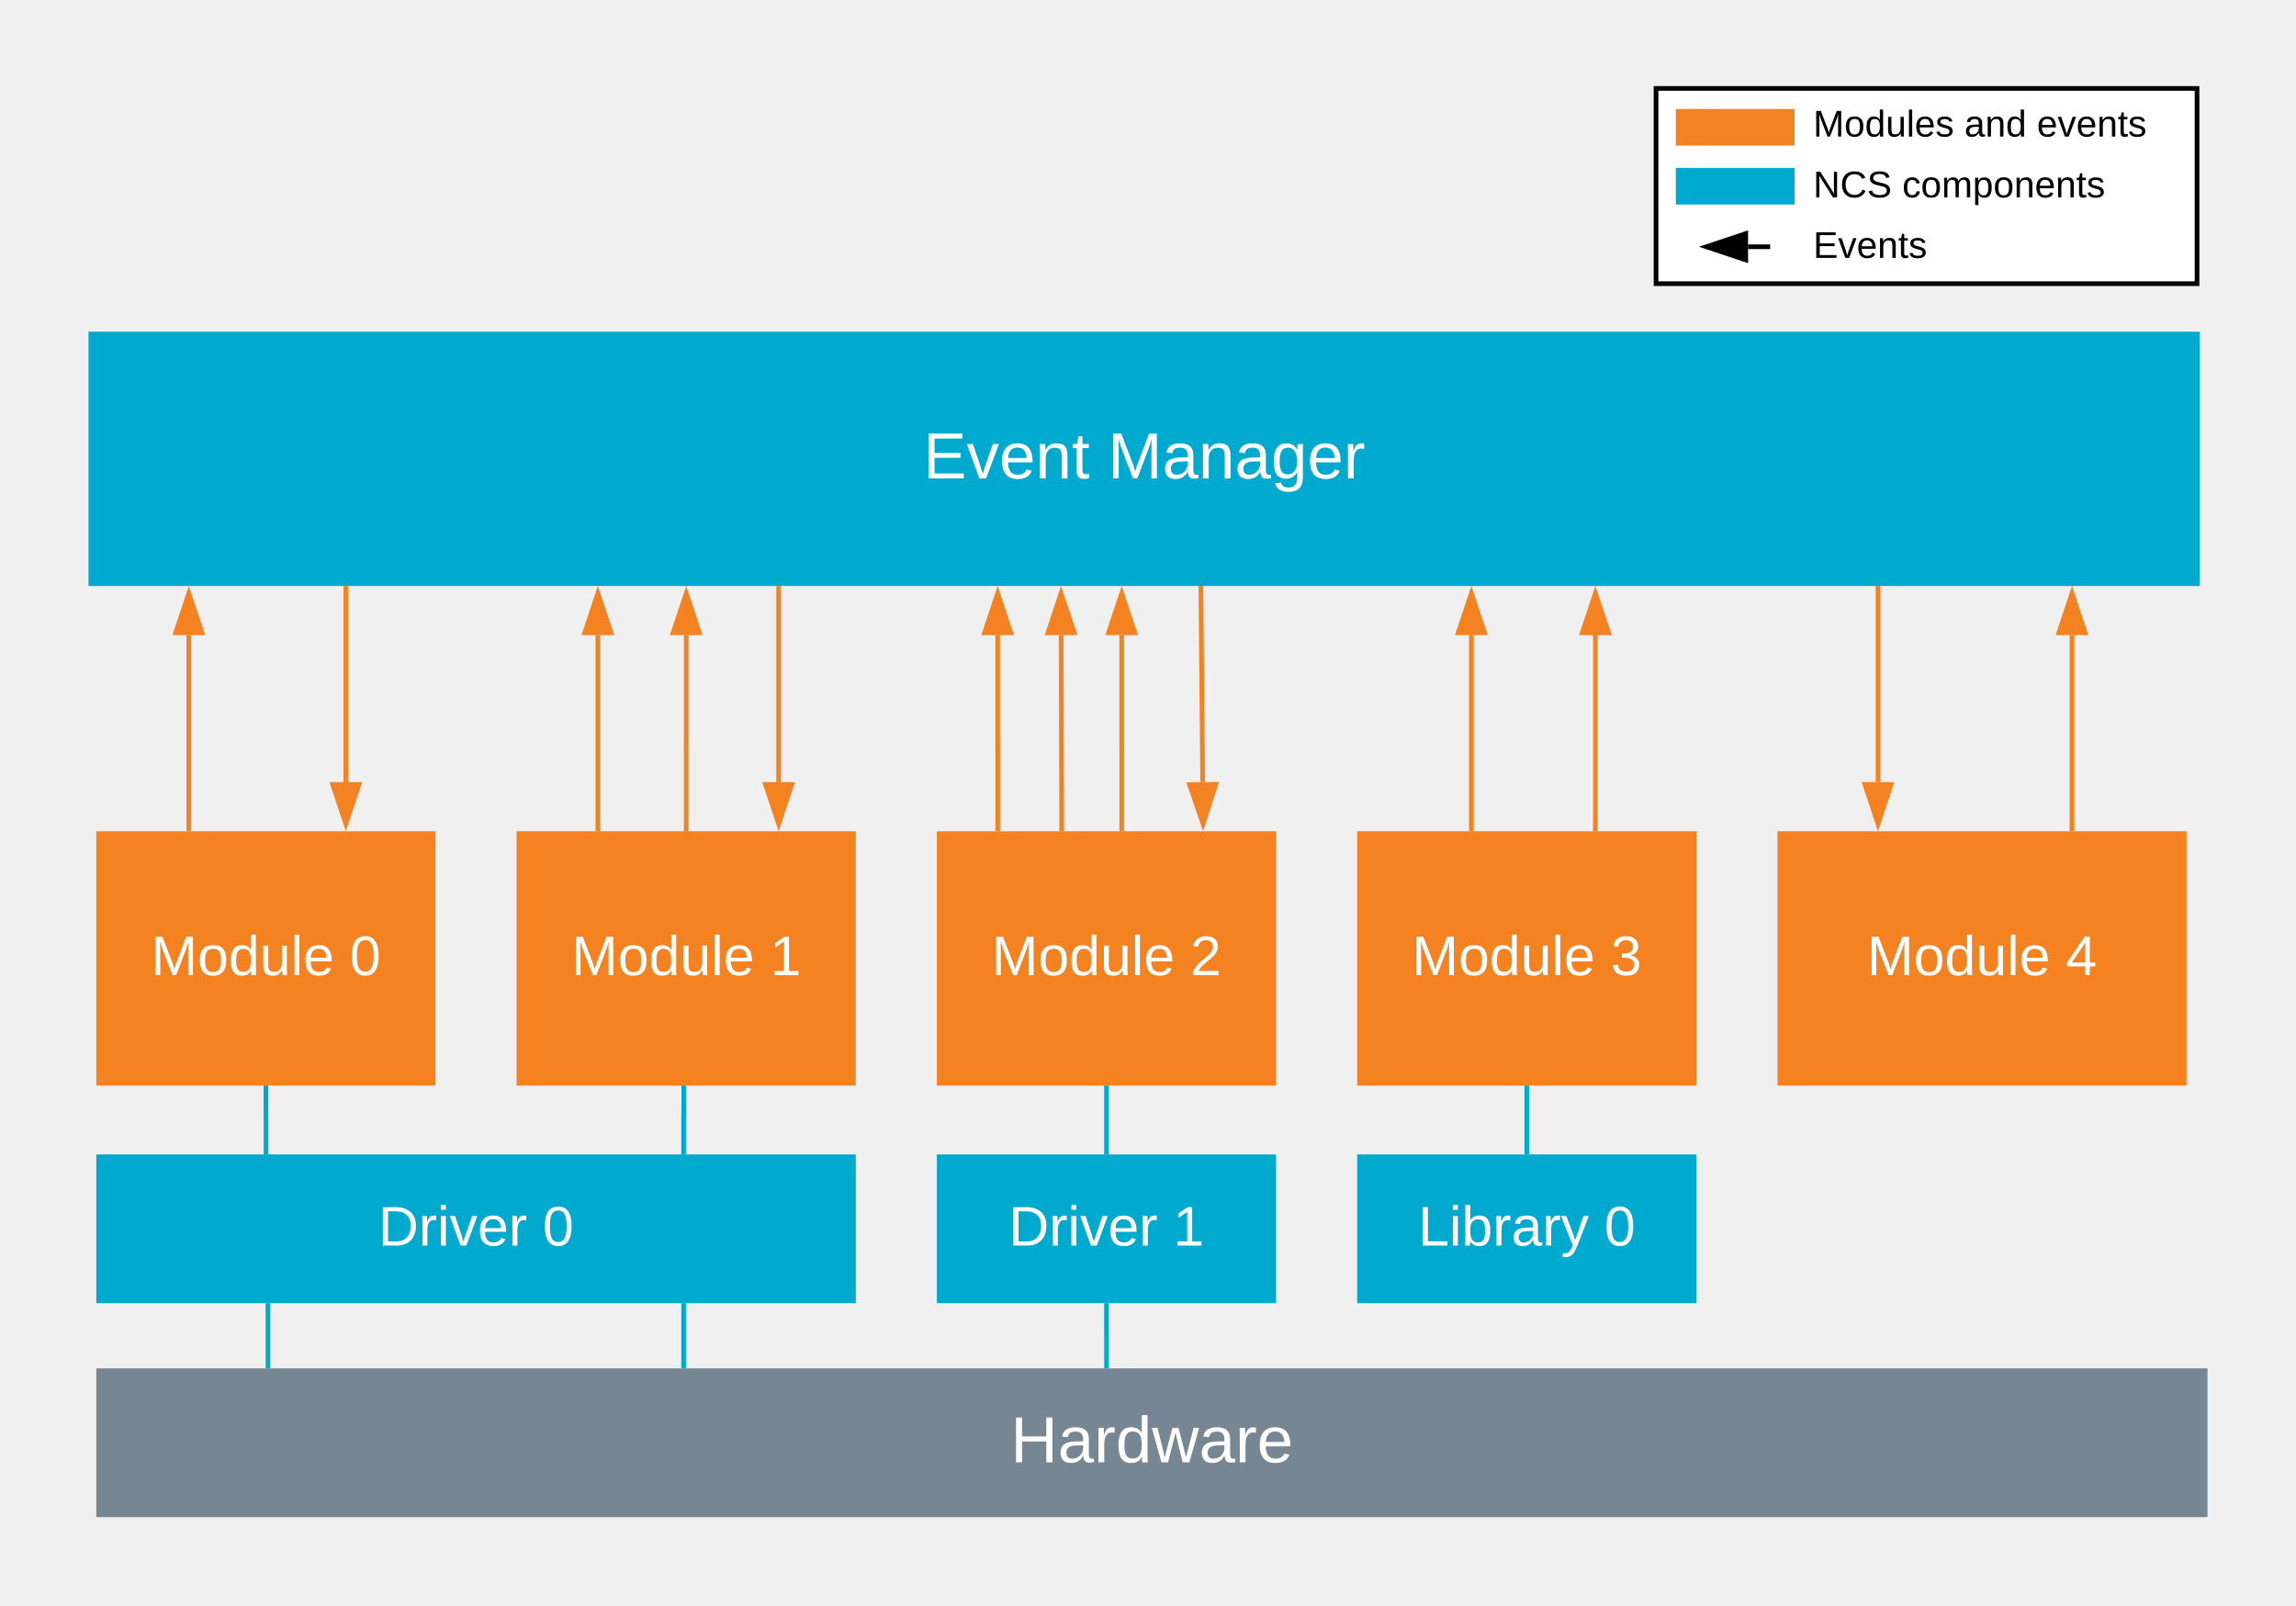
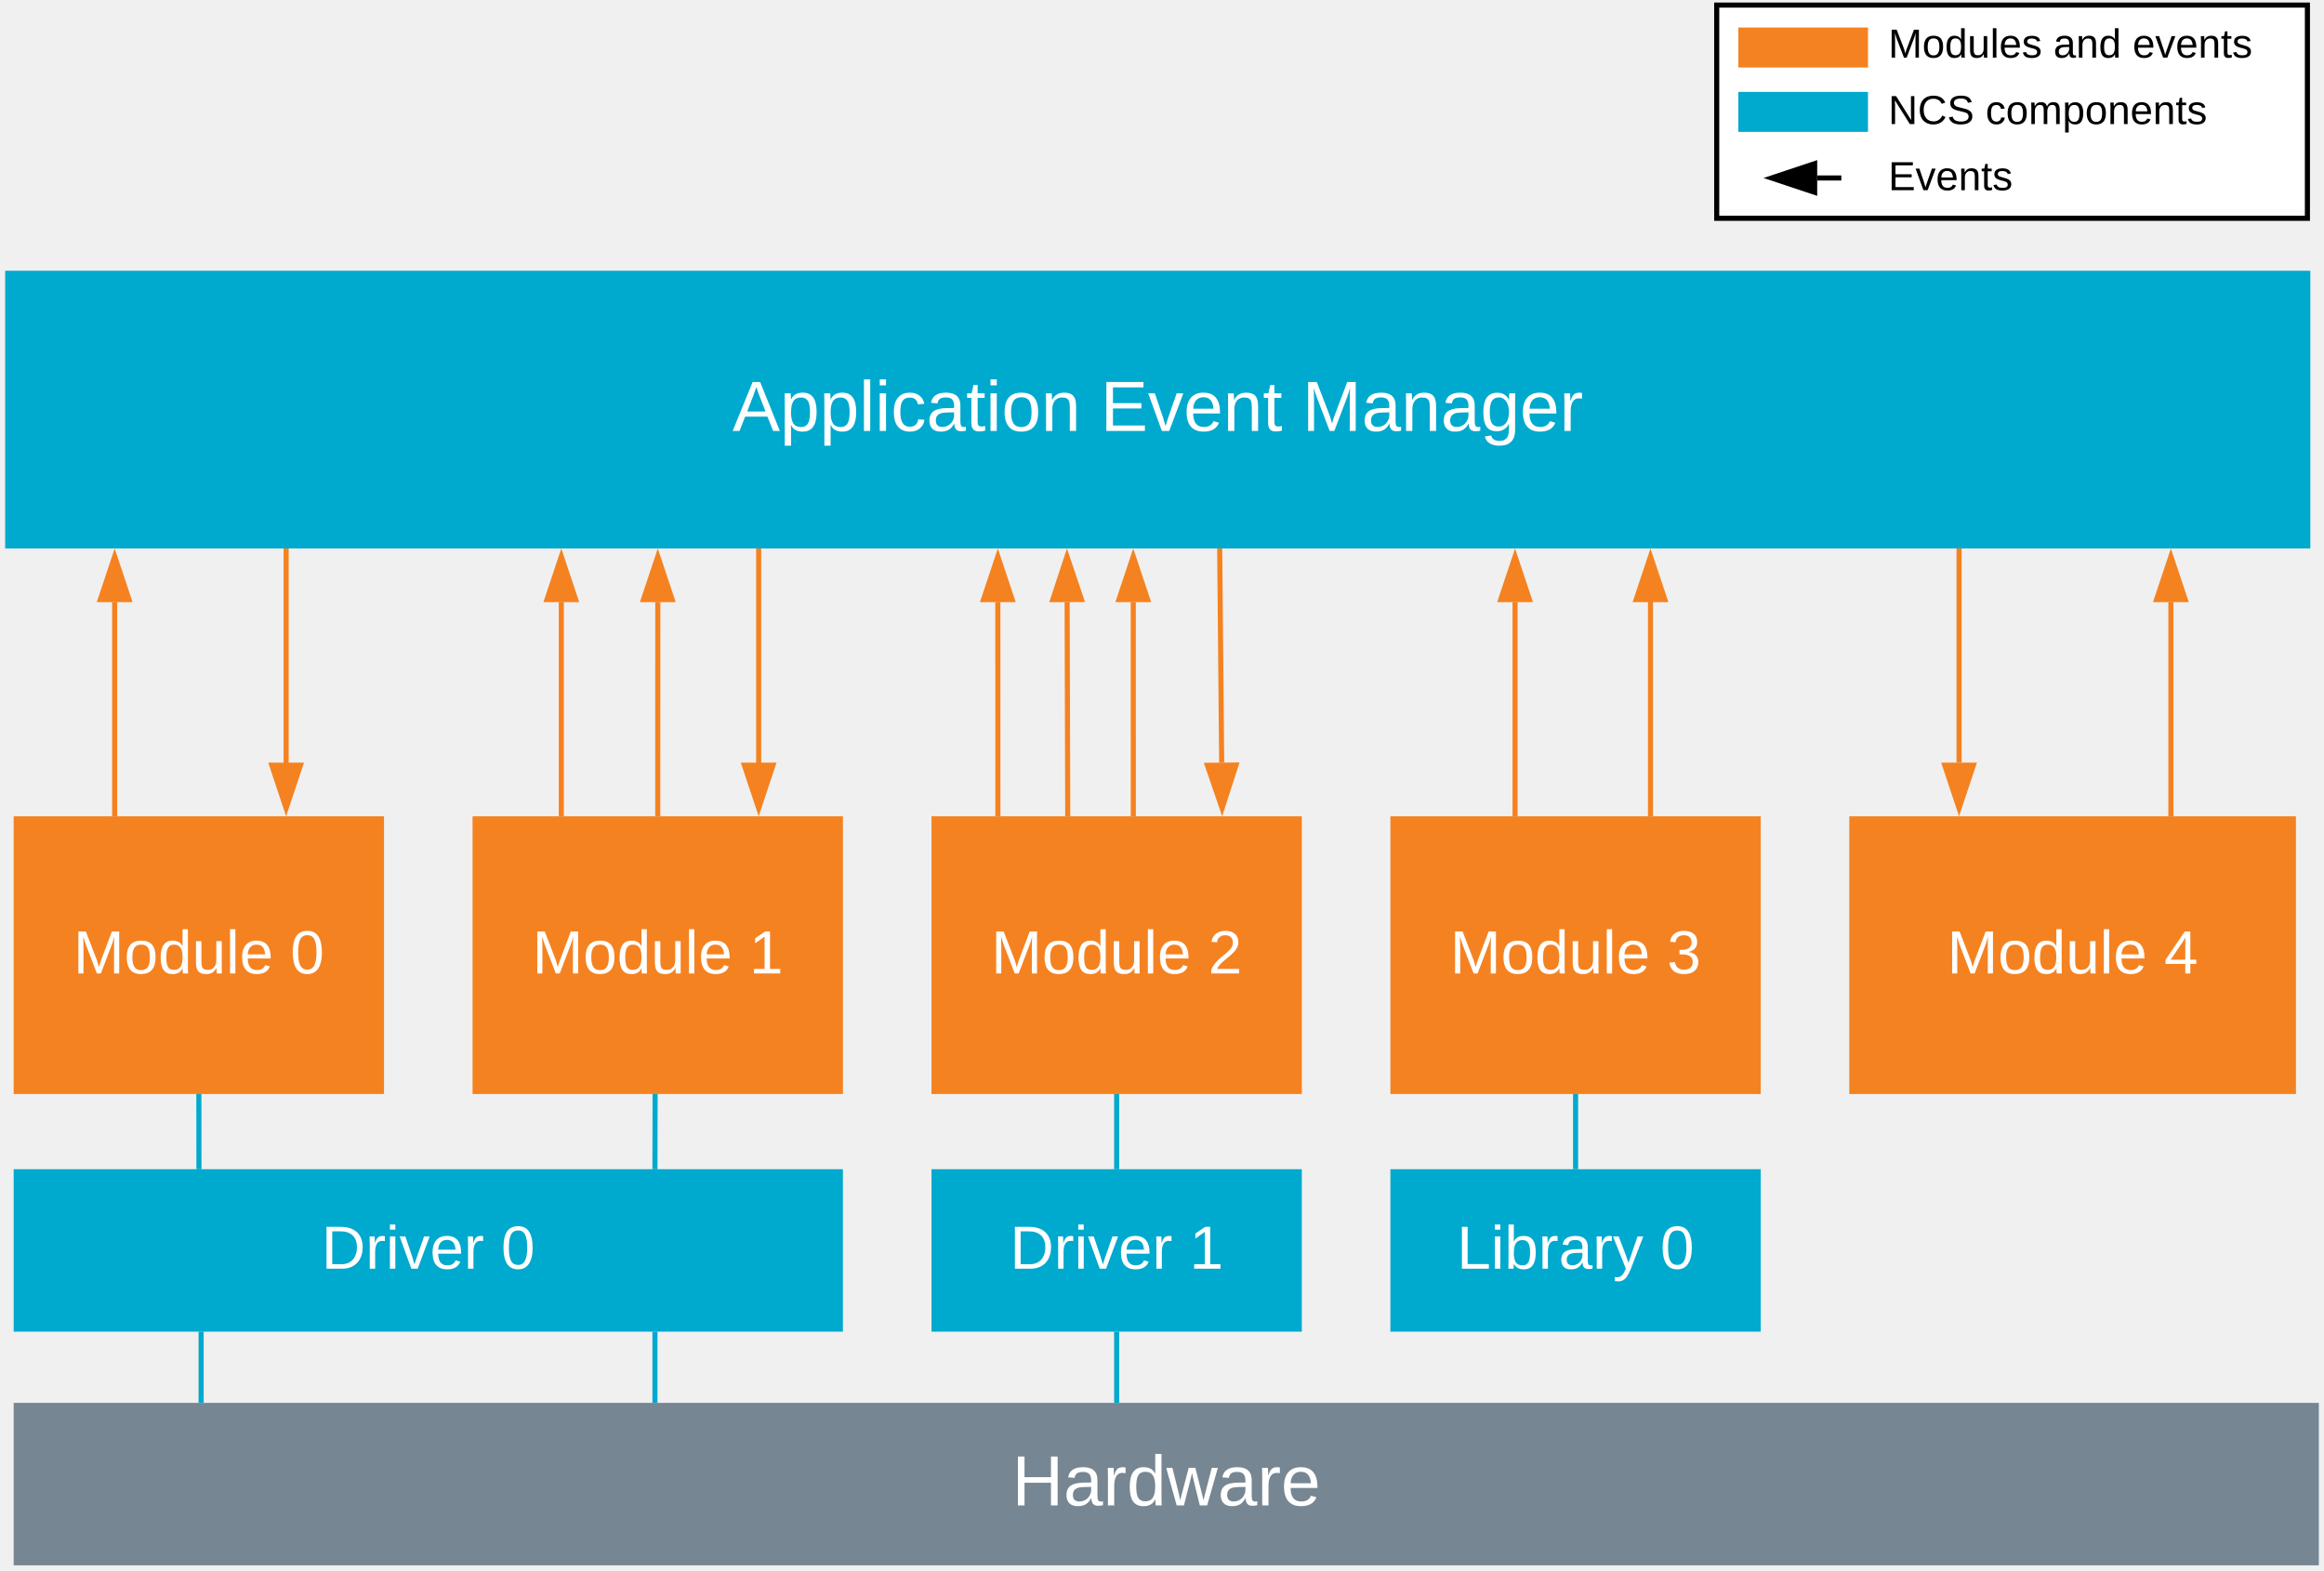
- <svg xmlns="http://www.w3.org/2000/svg" xmlns:xlink="http://www.w3.org/1999/xlink" width="6.85in" height="4.791in" viewBox="0 0 493.216 344.984" xml:space="preserve" color-interpolation-filters="sRGB" class="st15">
+ <svg xmlns="http://www.w3.org/2000/svg" xmlns:xlink="http://www.w3.org/1999/xlink" width="6.35in" height="4.291in" viewBox="0 0 457.216 308.984" xml:space="preserve" color-interpolation-filters="sRGB" class="st15">
  <style type="text/css">
	
		.st1 {fill:#00a9ce;stroke:none;stroke-width:1}
		.st2 {fill:#ffffff;font-family:Arial;font-size:1.167em}
		.st3 {fill:#f58220;stroke:none;stroke-width:1}
		.st4 {fill:#ffffff;font-family:Arial;font-size:1em}
		.st5 {fill:#768692;stroke:none;stroke-width:1}
		.st6 {marker-end:url(#mrkr13-30);stroke:#f58220;stroke-linecap:butt;stroke-width:1}
		.st7 {fill:#f58220;fill-opacity:1;stroke:#f58220;stroke-opacity:1;stroke-width:0.284}
		.st8 {stroke:#00a9ce;stroke-linecap:butt;stroke-width:1}
		.st9 {marker-start:url(#mrkr13-87);stroke:#f58220;stroke-linecap:butt;stroke-width:1}
		.st10 {fill:#ffffff;stroke:#000000;stroke-width:1}
		.st11 {fill:none;stroke:none;stroke-width:1}
		.st12 {fill:#000000;font-family:Arial;font-size:0.667em}
		.st13 {marker-end:url(#mrkr13-133);stroke:#000000;stroke-linecap:butt;stroke-width:1}
		.st14 {fill:#000000;fill-opacity:1;stroke:#000000;stroke-opacity:1;stroke-width:0.284}
		.st15 {fill:none;fill-rule:evenodd;font-size:12px;overflow:visible;stroke-linecap:square;stroke-miterlimit:3}
	
	</style>
  <defs id="Markers">
    <g id="lend13">
      <path d="M 3 1 L 0 0 L 3 -1 L 3 1 " style="stroke:none" />
    </g>
    <marker id="mrkr13-30" class="st7" refX="-10.56" orient="auto" markerUnits="strokeWidth" overflow="visible">
      <use xlink:href="#lend13" transform="scale(-3.52,-3.52) " />
    </marker>
    <marker id="mrkr13-87" class="st7" refX="10.2" orient="auto" markerUnits="strokeWidth" overflow="visible">
      <use xlink:href="#lend13" transform="scale(3.52) " />
    </marker>
    <marker id="mrkr13-133" class="st14" refX="-10.56" orient="auto" markerUnits="strokeWidth" overflow="visible">
      <use xlink:href="#lend13" transform="scale(-3.52,-3.52) " />
    </marker>
  </defs>
  <g>
-     <g id="shape6-1" transform="translate(19,-219.073)">
-       <rect x="0" y="290.344" width="453.543" height="54.64" class="st1" />
-       <text x="179.3" y="321.86" class="st2">Event Manager</text>
+     <g id="shape6-1" transform="translate(1,-201.073)">
+       <rect x="0" y="254.344" width="453.543" height="54.64" class="st1" />
+       <text x="143.11" y="285.86" class="st2">Application Event Manager</text>
    </g>
-     <g id="shape7-4" transform="translate(20.673,-111.733)">
-       <rect x="0" y="290.344" width="72.864" height="54.64" class="st3" />
-       <text x="11.75" y="321.26" class="st4">Module 0</text>
+     <g id="shape7-4" transform="translate(2.67296,-93.7334)">
+       <rect x="0" y="254.344" width="72.864" height="54.64" class="st3" />
+       <text x="11.75" y="285.26" class="st4">Module 0</text>
    </g>
-     <g id="shape8-7" transform="translate(110.963,-111.733)">
-       <rect x="0" y="290.344" width="72.864" height="54.64" class="st3" />
-       <text x="11.75" y="321.26" class="st4">Module 1</text>
+     <g id="shape8-7" transform="translate(92.9634,-93.7334)">
+       <rect x="0" y="254.344" width="72.864" height="54.64" class="st3" />
+       <text x="11.75" y="285.26" class="st4">Module 1</text>
    </g>
-     <g id="shape9-10" transform="translate(201.254,-111.733)">
-       <rect x="0" y="290.344" width="72.864" height="54.64" class="st3" />
-       <text x="11.75" y="321.26" class="st4">Module 2</text>
+     <g id="shape9-10" transform="translate(183.254,-93.7334)">
+       <rect x="0" y="254.344" width="72.864" height="54.64" class="st3" />
+       <text x="11.75" y="285.26" class="st4">Module 2</text>
    </g>
-     <g id="shape10-13" transform="translate(381.835,-111.733)">
-       <rect x="0" y="290.344" width="87.874" height="54.64" class="st3" />
-       <text x="19.25" y="321.26" class="st4">Module 4</text>
+     <g id="shape10-13" transform="translate(363.835,-93.7334)">
+       <rect x="0" y="254.344" width="87.874" height="54.64" class="st3" />
+       <text x="19.25" y="285.26" class="st4">Module 4</text>
    </g>
-     <g id="shape11-16" transform="translate(20.673,-64.9757)">
-       <rect x="0" y="313.021" width="163.155" height="31.963" class="st1" />
-       <text x="60.57" y="332.6" class="st4">Driver 0</text>
+     <g id="shape11-16" transform="translate(2.67296,-46.9757)">
+       <rect x="0" y="277.021" width="163.155" height="31.963" class="st1" />
+       <text x="60.57" y="296.6" class="st4">Driver 0</text>
    </g>
-     <g id="shape12-19" transform="translate(201.254,-64.9757)">
-       <rect x="0" y="313.021" width="72.864" height="31.963" class="st1" />
-       <text x="15.43" y="332.6" class="st4">Driver 1</text>
+     <g id="shape12-19" transform="translate(183.254,-46.9757)">
+       <rect x="0" y="277.021" width="72.864" height="31.963" class="st1" />
+       <text x="15.43" y="296.6" class="st4">Driver 1</text>
    </g>
-     <g id="shape13-22" transform="translate(20.673,-19)">
-       <rect x="0" y="313.021" width="453.543" height="31.963" class="st5" />
-       <text x="196.43" y="333.2" class="st2">Hardware</text>
+     <g id="shape13-22" transform="translate(2.67296,-1)">
+       <rect x="0" y="277.021" width="453.543" height="31.963" class="st5" />
+       <text x="196.43" y="297.2" class="st2">Hardware</text>
    </g>
-     <g id="shape24-25" transform="translate(221.399,-166.374)">
-       <path d="M-7.08 344.98 L-7.08 325.98 L-7.09 325.98 L-7.09 302.84" class="st6" />
+     <g id="shape24-25" transform="translate(203.399,-148.374)">
+       <path d="M-7.08 308.98 L-7.09 266.84" class="st6" />
    </g>
-     <g id="shape25-31" transform="translate(235.072,-166.374)">
-       <path d="M-7.01 344.98 L-7.13 302.84" class="st6" />
+     <g id="shape25-31" transform="translate(217.072,-148.374)">
+       <path d="M-7.01 308.98 L-7.13 266.84" class="st6" />
    </g>
-     <g id="shape26-36" transform="translate(248.045,-166.374)">
-       <path d="M-7.08 344.98 L-7.08 325.98 L-7.09 325.98 L-7.09 302.84" class="st6" />
+     <g id="shape26-36" transform="translate(230.045,-148.374)">
+       <path d="M-7.08 308.98 L-7.09 266.84" class="st6" />
    </g>
-     <g id="shape27-41" transform="translate(251.12,-219.073)">
-       <path d="M6.84 344.98 L7.23 387.12" class="st6" />
+     <g id="shape27-41" transform="translate(233.12,-201.073)">
+       <path d="M6.84 308.98 L7.23 351.12" class="st6" />
    </g>
-     <g id="shape28-46" transform="translate(396.34,-219.073)">
-       <path d="M7.09 344.98 L7.09 387.12" class="st6" />
+     <g id="shape28-46" transform="translate(378.34,-201.073)">
+       <path d="M7.09 308.98 L7.09 351.12" class="st6" />
    </g>
-     <g id="shape29-51" transform="translate(438.017,-166.374)">
-       <path d="M7.09 344.98 L7.09 302.84" class="st6" />
+     <g id="shape29-51" transform="translate(420.017,-148.374)">
+       <path d="M7.09 308.98 L7.09 266.84" class="st6" />
    </g>
-     <g id="shape32-56" transform="translate(153.945,-111.733)">
-       <path d="M-7.07 344.98 L-7.07 351.32 L-7.1 351.32 L-7.1 359.78" class="st8" />
+     <g id="shape32-56" transform="translate(135.945,-93.7334)">
+       <path d="M-7.07 308.98 L-7.1 323.78" class="st8" />
    </g>
-     <g id="shape33-59" transform="translate(230.599,-111.733)">
-       <path d="M7.09 344.98 L7.09 359.78" class="st8" />
+     <g id="shape33-59" transform="translate(212.599,-93.7334)">
+       <path d="M7.09 308.98 L7.09 323.78" class="st8" />
    </g>
-     <g id="shape39-62" transform="translate(50.0289,-111.733)">
-       <path d="M7.08 344.98 L7.08 351.32 L7.1 351.32 L7.1 359.78" class="st8" />
+     <g id="shape39-62" transform="translate(32.0289,-93.7334)">
+       <path d="M7.08 308.98 L7.1 323.78" class="st8" />
    </g>
-     <g id="shape45-65" transform="translate(291.544,-111.733)">
-       <rect x="0" y="290.344" width="72.864" height="54.64" class="st3" />
-       <text x="11.75" y="321.26" class="st4">Module 3</text>
+     <g id="shape45-65" transform="translate(273.544,-93.7334)">
+       <rect x="0" y="254.344" width="72.864" height="54.64" class="st3" />
+       <text x="11.75" y="285.26" class="st4">Module 3</text>
    </g>
-     <g id="shape48-68" transform="translate(50.4646,-65.056)">
-       <path d="M7.09 345.06 L7.09 359.08" class="st8" />
+     <g id="shape48-68" transform="translate(32.4646,-47.056)">
+       <path d="M7.09 309.06 L7.09 323.08" class="st8" />
    </g>
-     <g id="shape50-71" transform="translate(139.756,-65.056)">
-       <path d="M7.09 345.06 L7.09 359.08" class="st8" />
+     <g id="shape50-71" transform="translate(121.756,-47.056)">
+       <path d="M7.09 309.06 L7.09 323.08" class="st8" />
    </g>
-     <g id="shape54-74" transform="translate(230.603,-65.056)">
-       <path d="M7.08 345.06 L7.08 351.4 L7.09 351.4 L7.09 359.08" class="st8" />
+     <g id="shape54-74" transform="translate(212.603,-47.056)">
+       <path d="M7.08 309.06 L7.09 323.08" class="st8" />
    </g>
-     <g id="shape57-77" transform="translate(140.316,-166.374)">
-       <path d="M7.08 344.98 L7.08 325.98 L7.09 325.98 L7.09 302.84" class="st6" />
+     <g id="shape57-77" transform="translate(122.316,-148.374)">
+       <path d="M7.08 308.98 L7.09 266.84" class="st6" />
    </g>
-     <g id="shape58-82" transform="translate(160.165,-166.374)">
-       <path d="M7.09 334.78 L7.09 334.42 L7.09 292.28" class="st9" />
+     <g id="shape58-82" transform="translate(142.165,-148.374)">
+       <path d="M7.09 298.78 L7.09 298.42 L7.09 256.28" class="st9" />
    </g>
-     <g id="shape59-88" transform="translate(121.331,-166.374)">
-       <path d="M7.09 344.98 L7.09 302.84" class="st6" />
+     <g id="shape59-88" transform="translate(103.331,-148.374)">
+       <path d="M7.09 308.98 L7.09 266.84" class="st6" />
    </g>
-     <g id="shape60-93" transform="translate(308.984,-166.374)">
-       <path d="M7.09 344.98 L7.09 302.84" class="st6" />
+     <g id="shape60-93" transform="translate(290.984,-148.374)">
+       <path d="M7.09 308.98 L7.09 266.84" class="st6" />
    </g>
-     <g id="shape61-98" transform="translate(335.63,-219.073)">
-       <path d="M7.09 355.18 L7.09 355.54 L7.09 397.68" class="st9" />
+     <g id="shape61-98" transform="translate(317.63,-201.073)">
+       <path d="M7.09 319.18 L7.09 319.54 L7.09 361.68" class="st9" />
    </g>
-     <g id="shape62-103" transform="translate(67.189,-166.374)">
-       <path d="M7.09 334.78 L7.09 334.42 L7.09 292.28" class="st9" />
+     <g id="shape62-103" transform="translate(49.189,-148.374)">
+       <path d="M7.09 298.78 L7.09 298.42 L7.09 256.28" class="st9" />
    </g>
-     <g id="shape63-108" transform="translate(33.4567,-166.374)">
-       <path d="M7.09 344.98 L7.09 302.84" class="st6" />
+     <g id="shape63-108" transform="translate(15.4567,-148.374)">
+       <path d="M7.09 308.98 L7.09 266.84" class="st6" />
    </g>
-     <g id="shape72-113" transform="translate(291.544,-64.9757)">
-       <rect x="0" y="313.021" width="72.864" height="31.963" class="st1" />
-       <text x="13.09" y="332.6" class="st4">Library 0</text>
+     <g id="shape72-113" transform="translate(273.544,-46.9757)">
+       <rect x="0" y="277.021" width="72.864" height="31.963" class="st1" />
+       <text x="13.09" y="296.6" class="st4">Library 0</text>
    </g>
-     <g id="shape73-116" transform="translate(320.89,-96.9387)">
-       <path d="M7.09 344.98 L7.09 330.19" class="st8" />
+     <g id="shape73-116" transform="translate(302.89,-78.9387)">
+       <path d="M7.09 308.98 L7.09 294.19" class="st8" />
    </g>
-     <g id="shape74-119" transform="translate(355.748,-284.032)">
-       <rect x="0" y="303.032" width="116.22" height="41.953" class="st10" />
+     <g id="shape74-119" transform="translate(337.748,-266.032)">
+       <rect x="0" y="267.032" width="116.22" height="41.953" class="st10" />
    </g>
-     <g id="shape75-121" transform="translate(360,-313.702)">
-       <rect x="0" y="337.116" width="25.512" height="7.869" class="st3" />
+     <g id="shape75-121" transform="translate(342,-295.702)">
+       <rect x="0" y="301.116" width="25.512" height="7.869" class="st3" />
    </g>
-     <g id="shape76-123" transform="translate(360,-301.039)">
-       <rect x="0" y="337.116" width="25.512" height="7.869" class="st1" />
+     <g id="shape76-123" transform="translate(342,-283.039)">
+       <rect x="0" y="301.116" width="25.512" height="7.869" class="st1" />
    </g>
-     <g id="shape79-125" transform="translate(385.512,-297.037)">
-       <rect x="0" y="329.11" width="86.457" height="15.874" class="st11" />
-       <text x="4" y="339.45" class="st12">NCS components</text>
+     <g id="shape79-125" transform="translate(367.512,-279.037)">
+       <rect x="0" y="293.11" width="86.457" height="15.874" class="st11" />
+       <text x="4" y="303.45" class="st12">NCS components</text>
    </g>
-     <g id="shape82-128" transform="translate(380.268,-284.882)">
-       <path d="M0 337.9 L-4.75 337.9" class="st13" />
+     <g id="shape82-128" transform="translate(362.268,-266.882)">
+       <path d="M0 301.9 L-4.75 301.9" class="st13" />
    </g>
-     <g id="shape83-134" transform="translate(385.512,-310.11)">
-       <rect x="0" y="329.11" width="86.457" height="15.874" class="st11" />
-       <text x="4" y="339.45" class="st12">Modules and events</text>
+     <g id="shape83-134" transform="translate(367.512,-292.11)">
+       <rect x="0" y="293.11" width="86.457" height="15.874" class="st11" />
+       <text x="4" y="303.45" class="st12">Modules and events</text>
    </g>
-     <g id="shape84-137" transform="translate(385.512,-284.032)">
-       <rect x="0" y="329.11" width="86.457" height="15.874" class="st11" />
-       <text x="4" y="339.45" class="st12">Events</text>
+     <g id="shape84-137" transform="translate(367.512,-266.032)">
+       <rect x="0" y="293.11" width="86.457" height="15.874" class="st11" />
+       <text x="4" y="303.45" class="st12">Events</text>
    </g>
  </g>
</svg>
